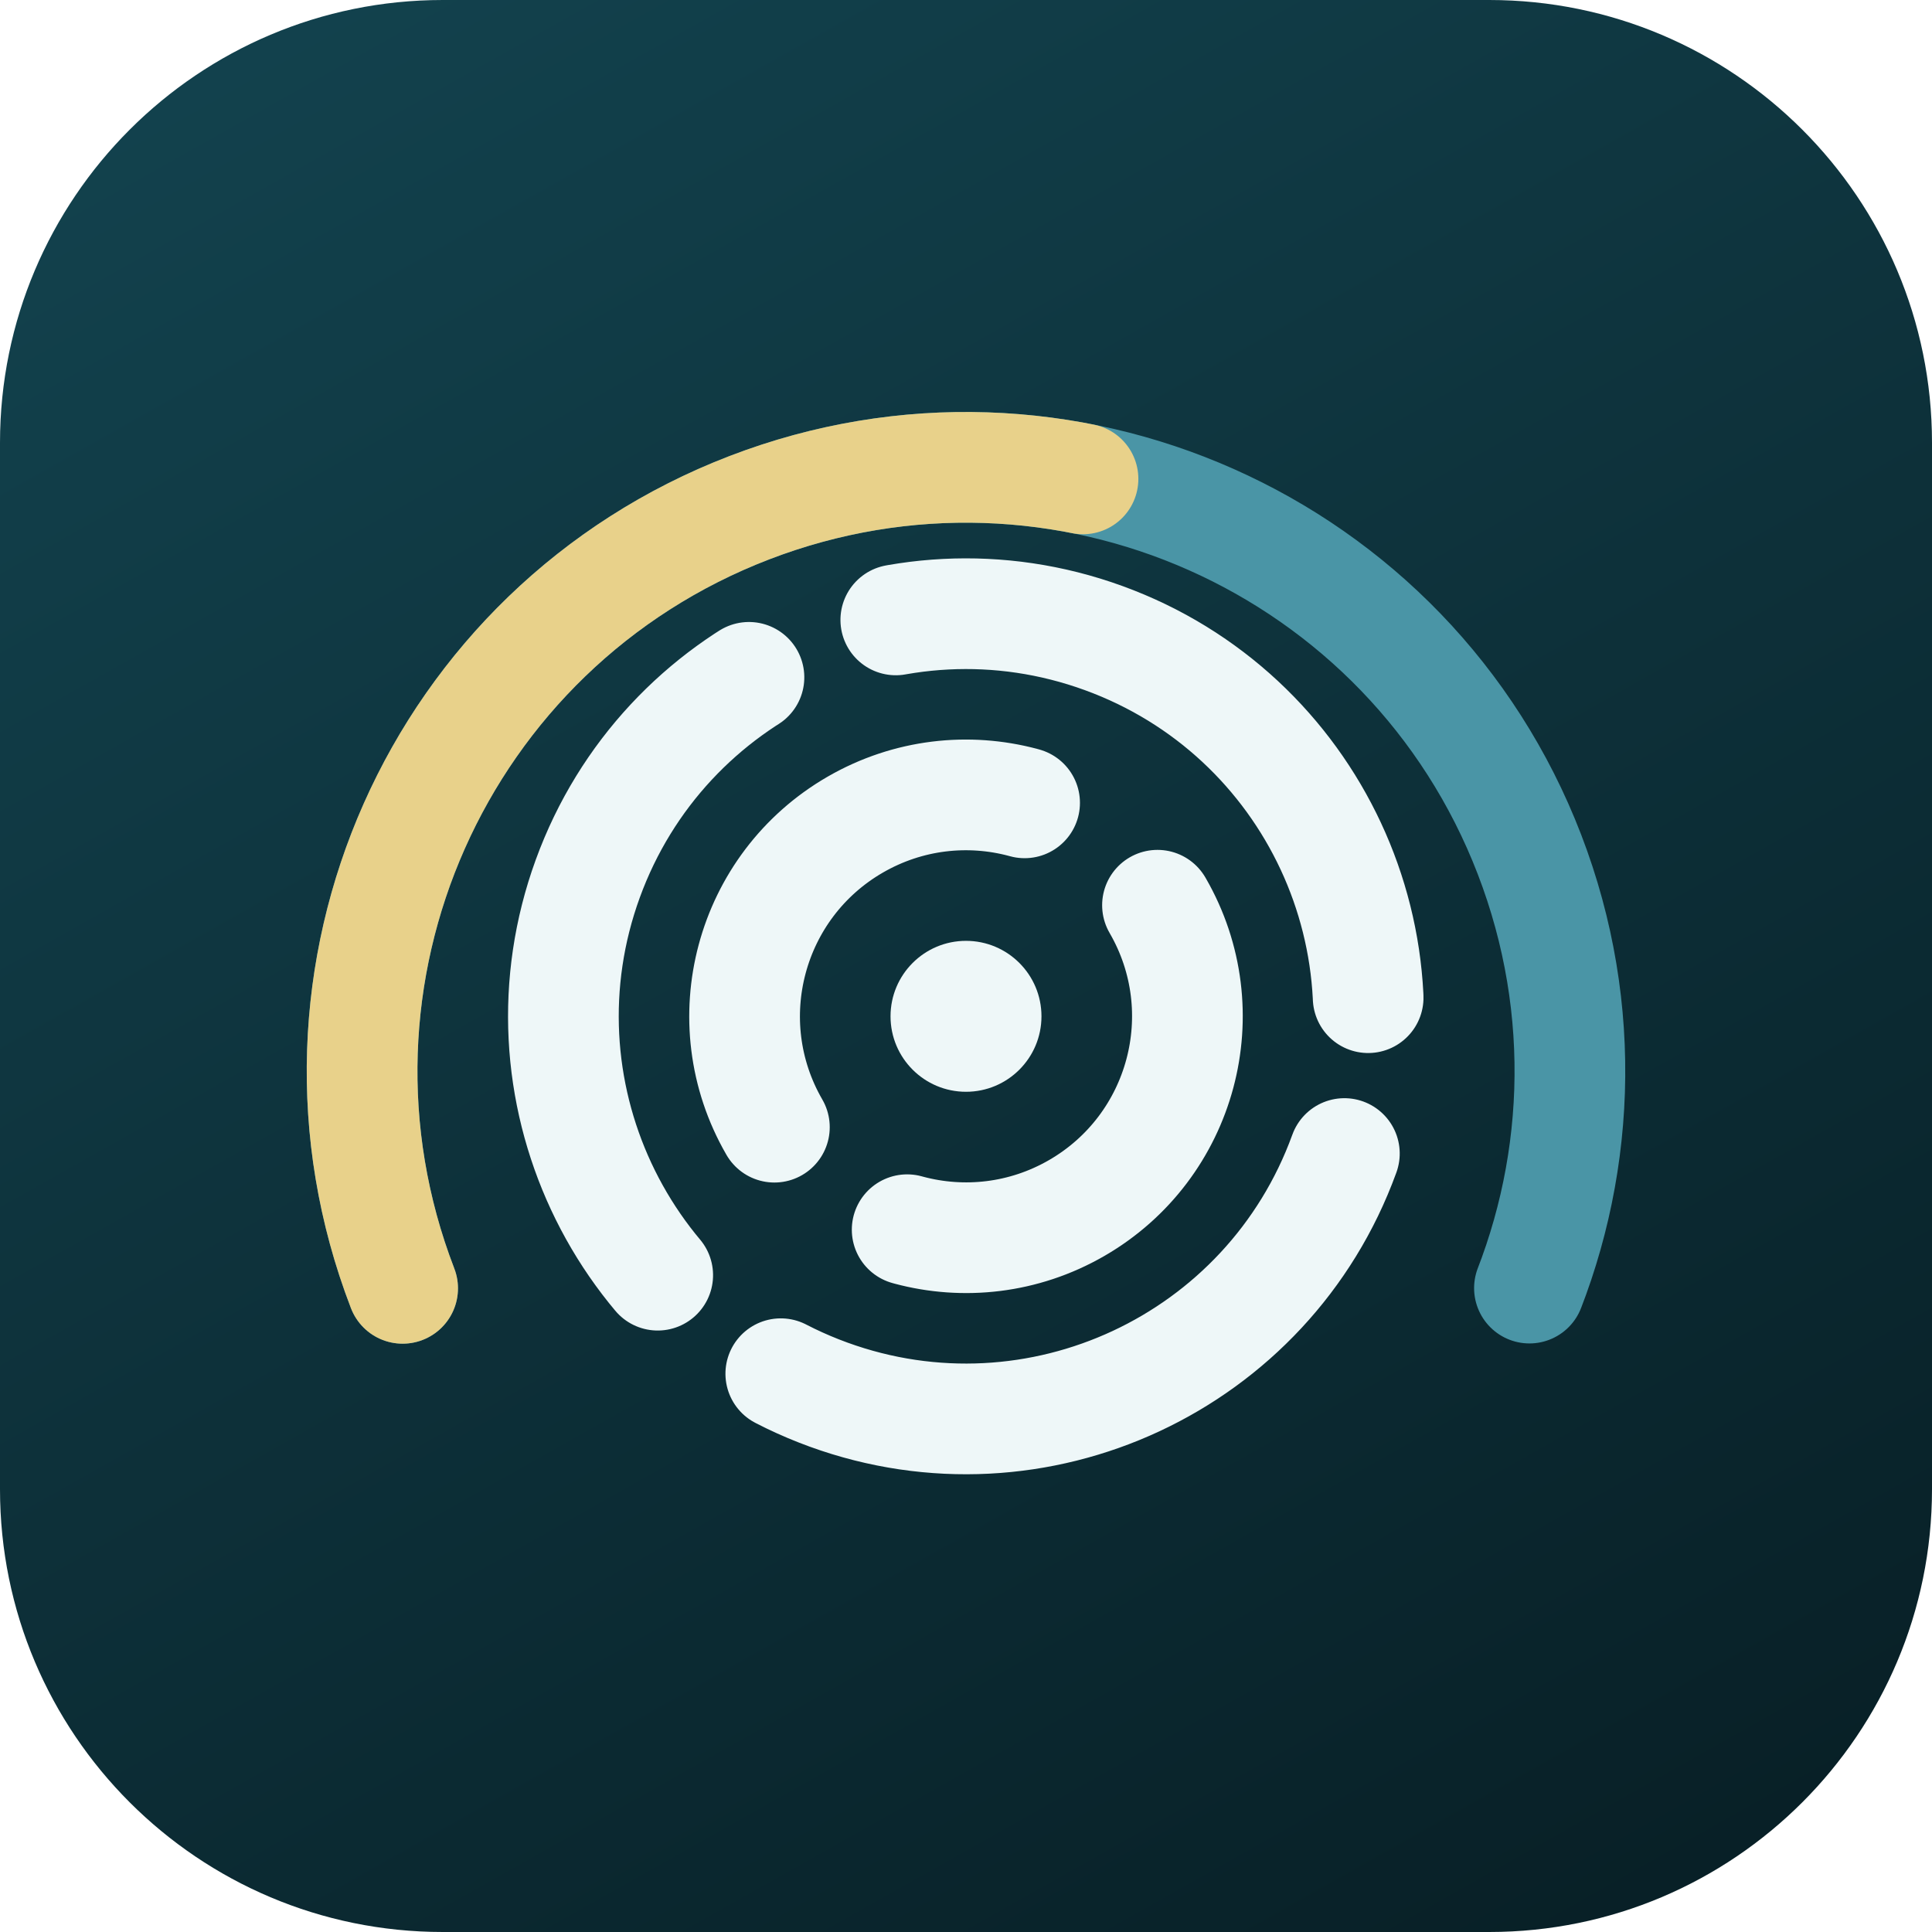
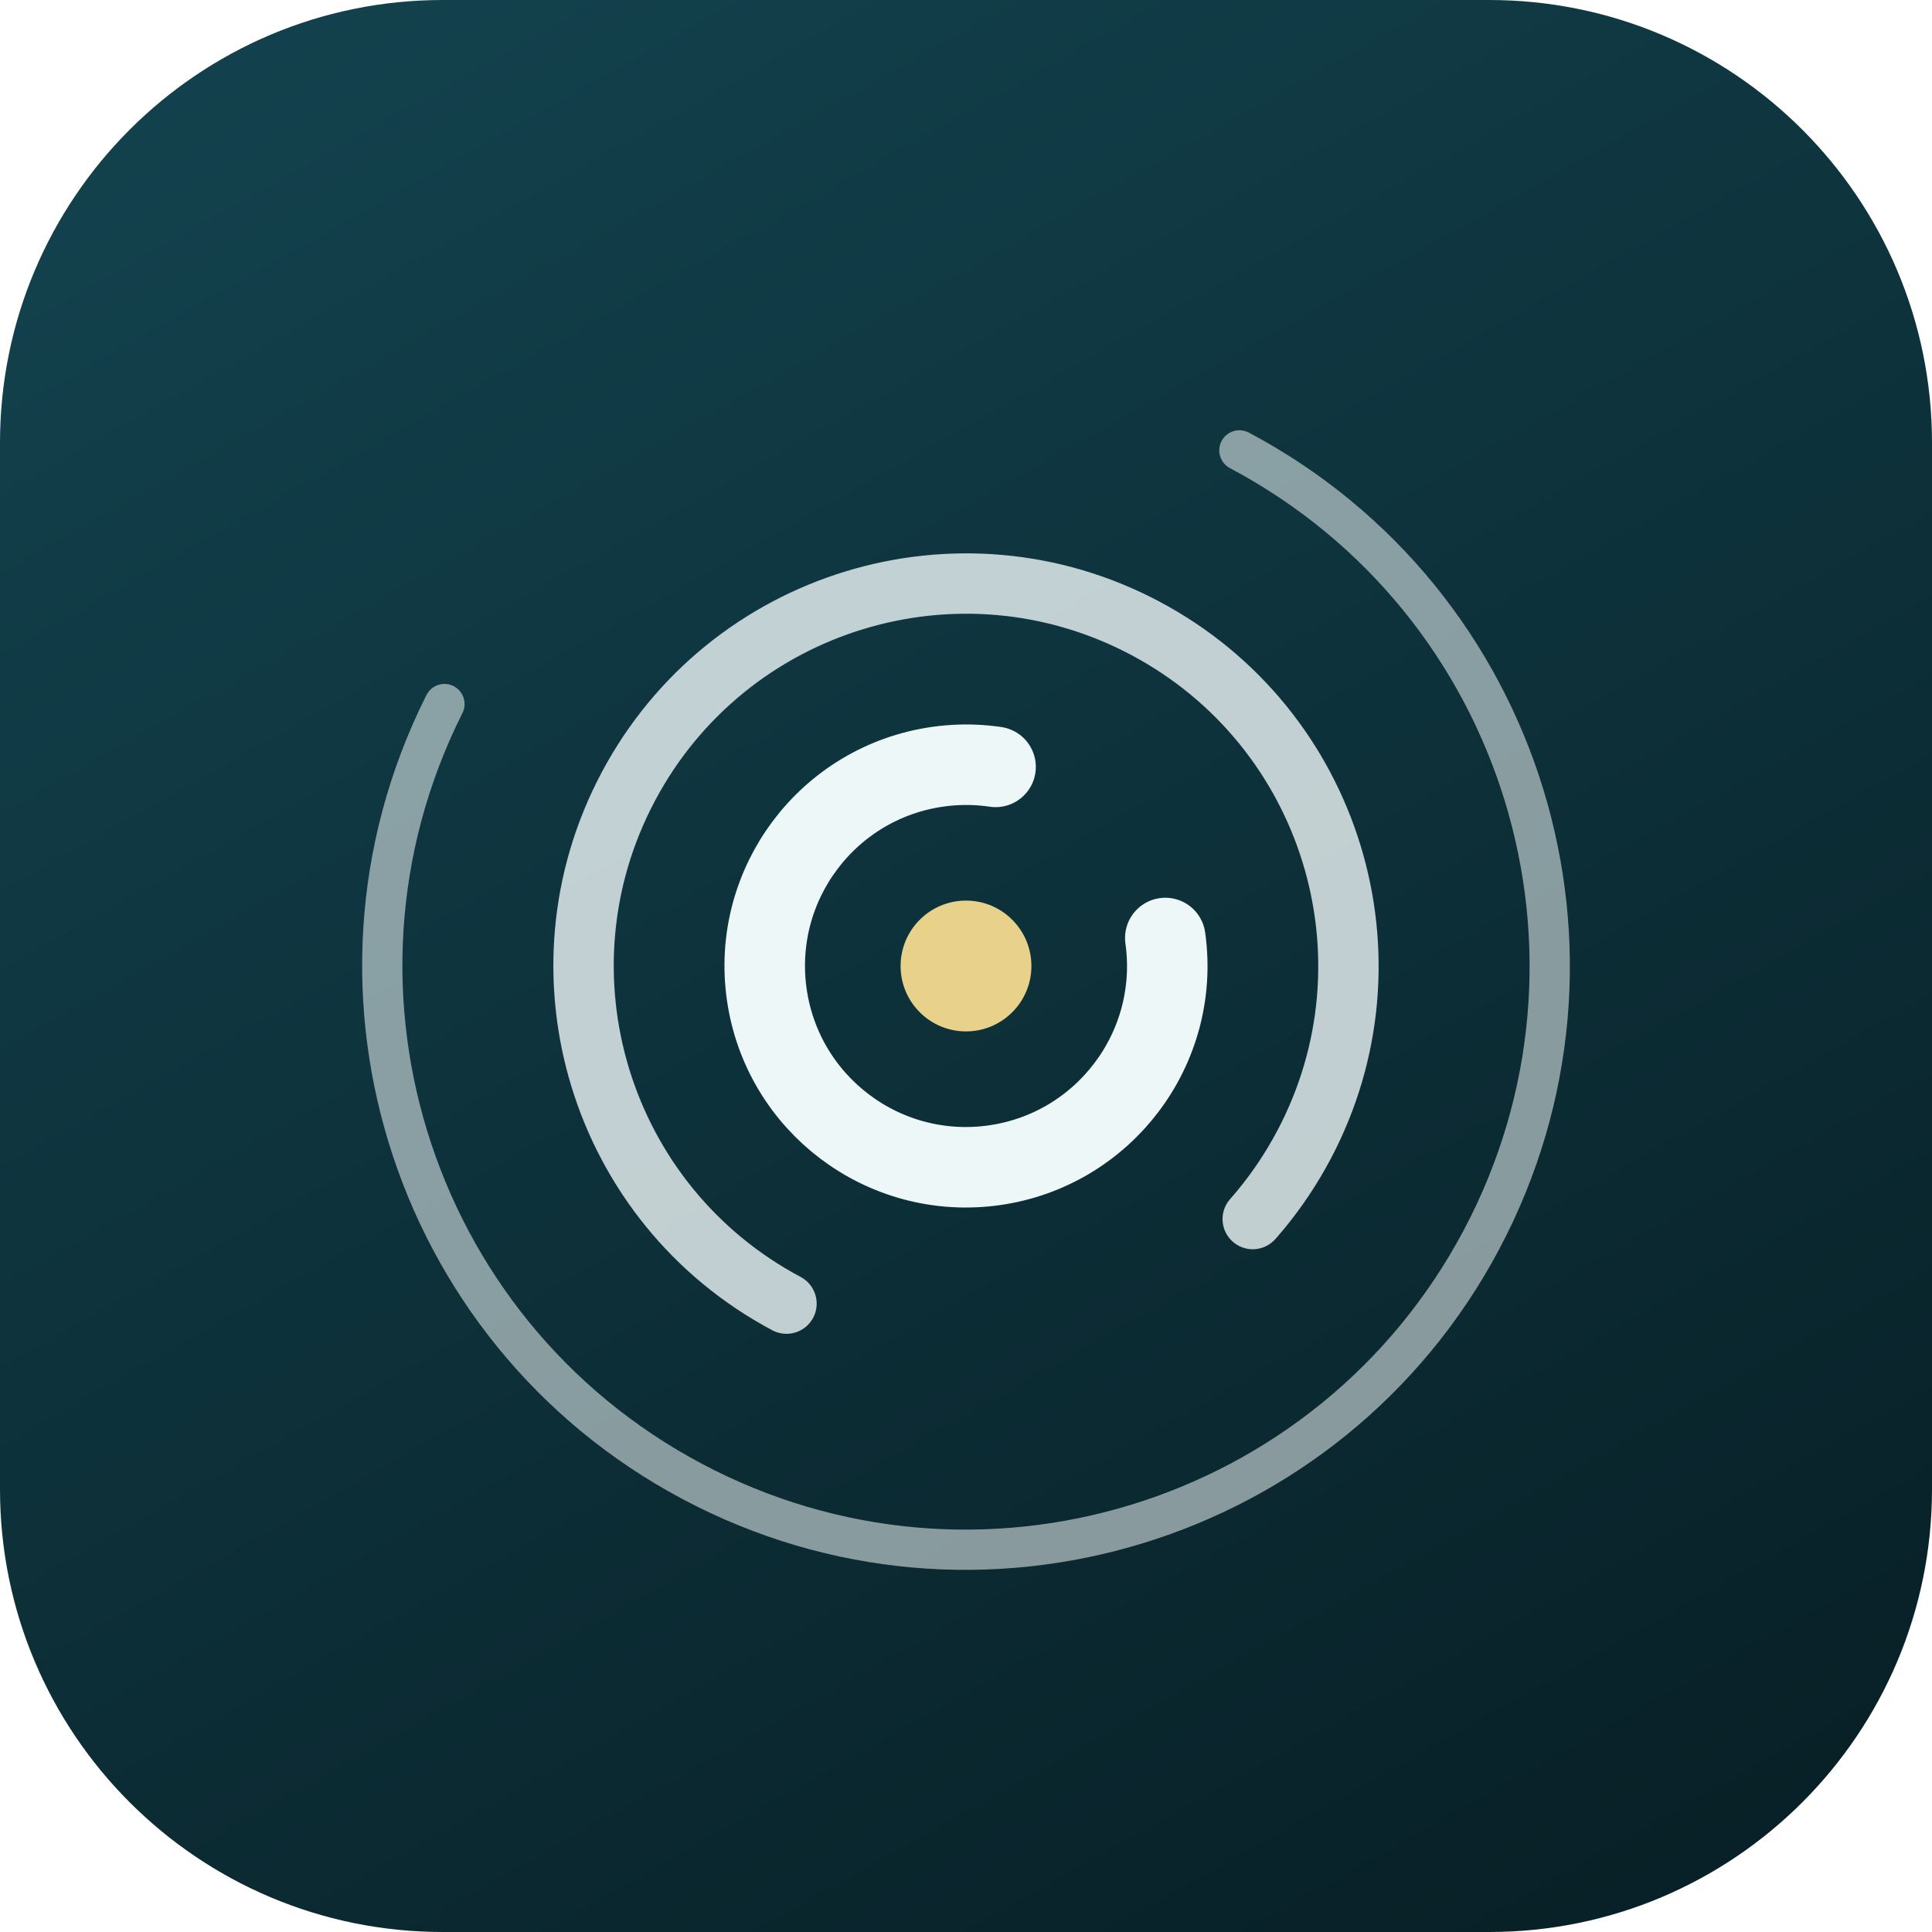
<svg xmlns="http://www.w3.org/2000/svg" viewBox="0 0 192 192" width="192" height="192">
  <defs>
    <linearGradient id="tile" x1="0" y1="0" x2="1" y2="1" gradientTransform="rotate(15)">
      <stop offset="0" stop-color="#134450" />
      <stop offset="1" stop-color="#071c22" />
    </linearGradient>
  </defs>
  <rect width="192" height="192" rx="44" fill="url(#tile)" />
-   <g transform="rotate(158.96 96 106.46)">
-     <circle cx="96" cy="106.46" r="60" fill="none" stroke="#4a95a6" stroke-width="11" stroke-linecap="round" stroke-dasharray="232.6 144.4" />
-     <circle cx="96" cy="106.46" r="60" fill="none" stroke="#e8d18a" stroke-width="11" stroke-linecap="round" stroke-dasharray="128 249" />
+   <g fill="none" stroke="#eef7f8" stroke-linecap="round">
+     <circle cx="96" cy="96" r="58" stroke-width="4" stroke-opacity="0.55" stroke-dasharray="272 92.4" transform="rotate(-62 96 96)" />
+     <circle cx="96" cy="96" r="38" stroke-width="6" stroke-opacity="0.8" stroke-dasharray="188 50.8" transform="rotate(118 96 96)" />
+     <circle cx="96" cy="96" r="20" stroke-width="8" stroke-dasharray="100 25.7" transform="rotate(-8 96 96)" />
  </g>
-   <g fill="none" stroke="#eef7f8" stroke-width="11" stroke-linecap="round">
-     <circle cx="96" cy="101" r="22" stroke-dasharray="52 17.1" transform="rotate(-30 96 101)" />
-     <circle cx="96" cy="101" r="40" stroke-dasharray="68 15.77" transform="rotate(20 96 101)" />
-   </g>
-   <circle cx="96" cy="101" r="7.5" fill="#eef7f8" />
+   <circle cx="96" cy="96" r="6.5" fill="#e8d18a" />
</svg>
